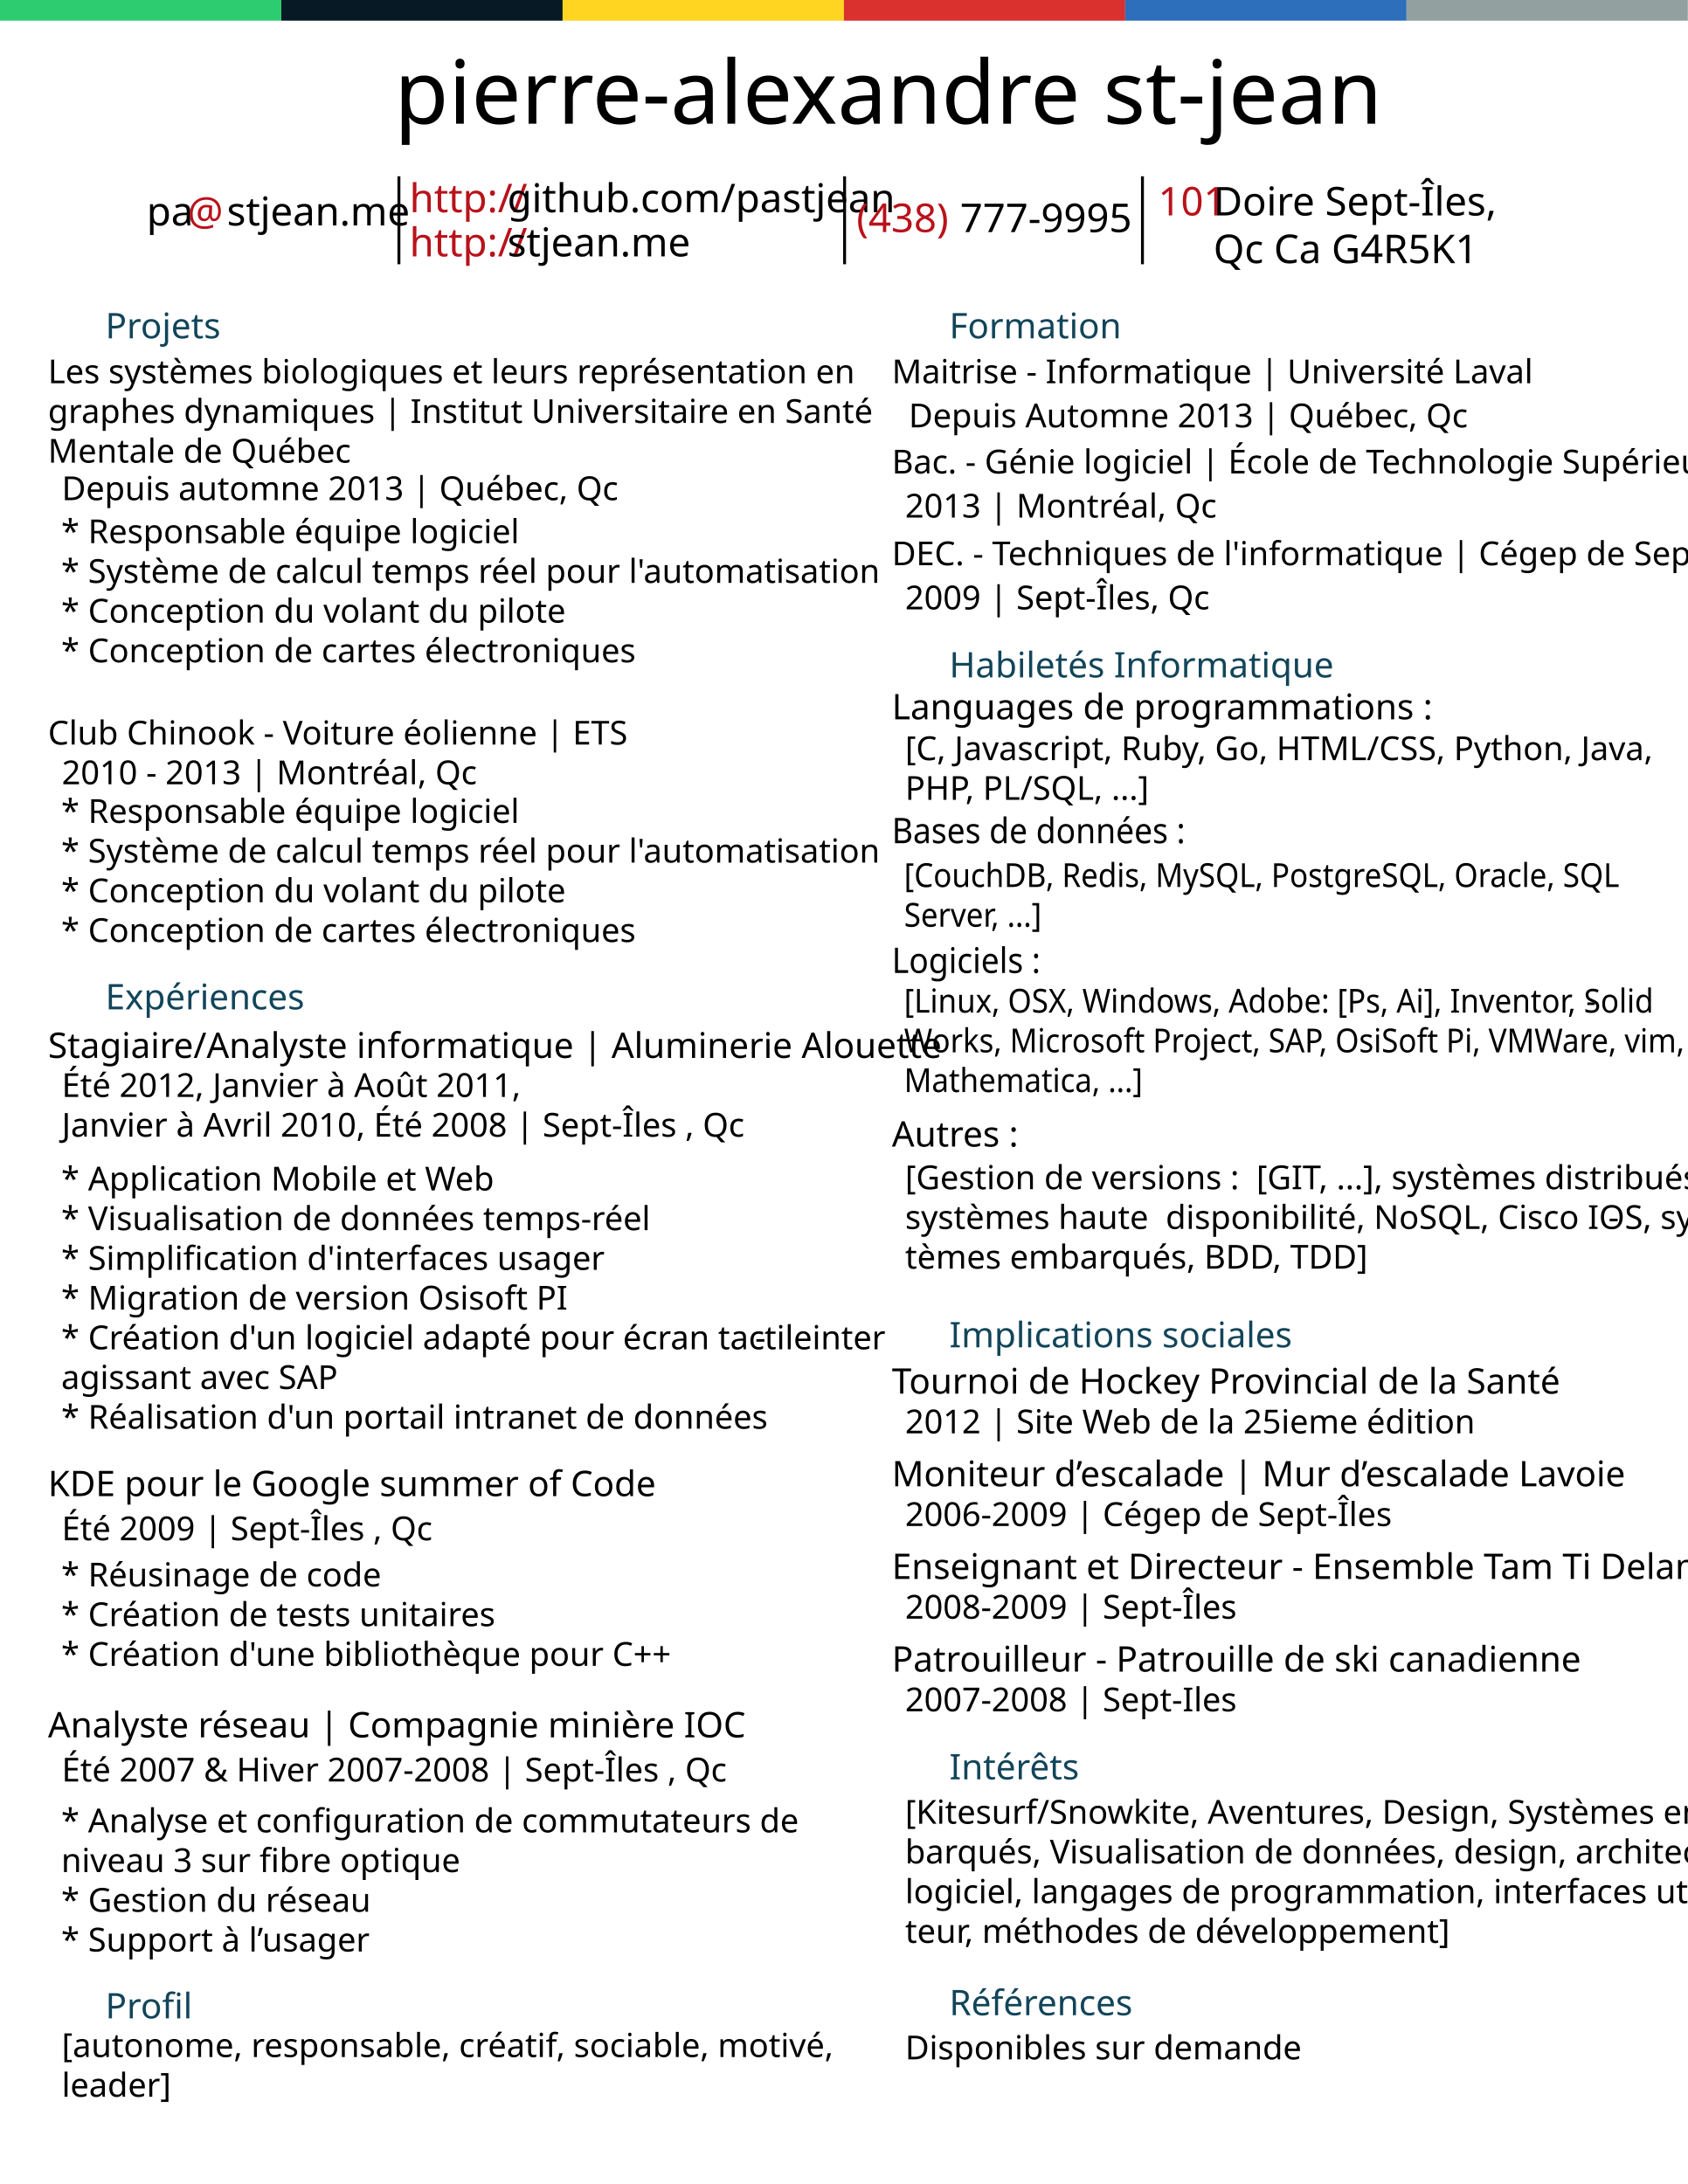
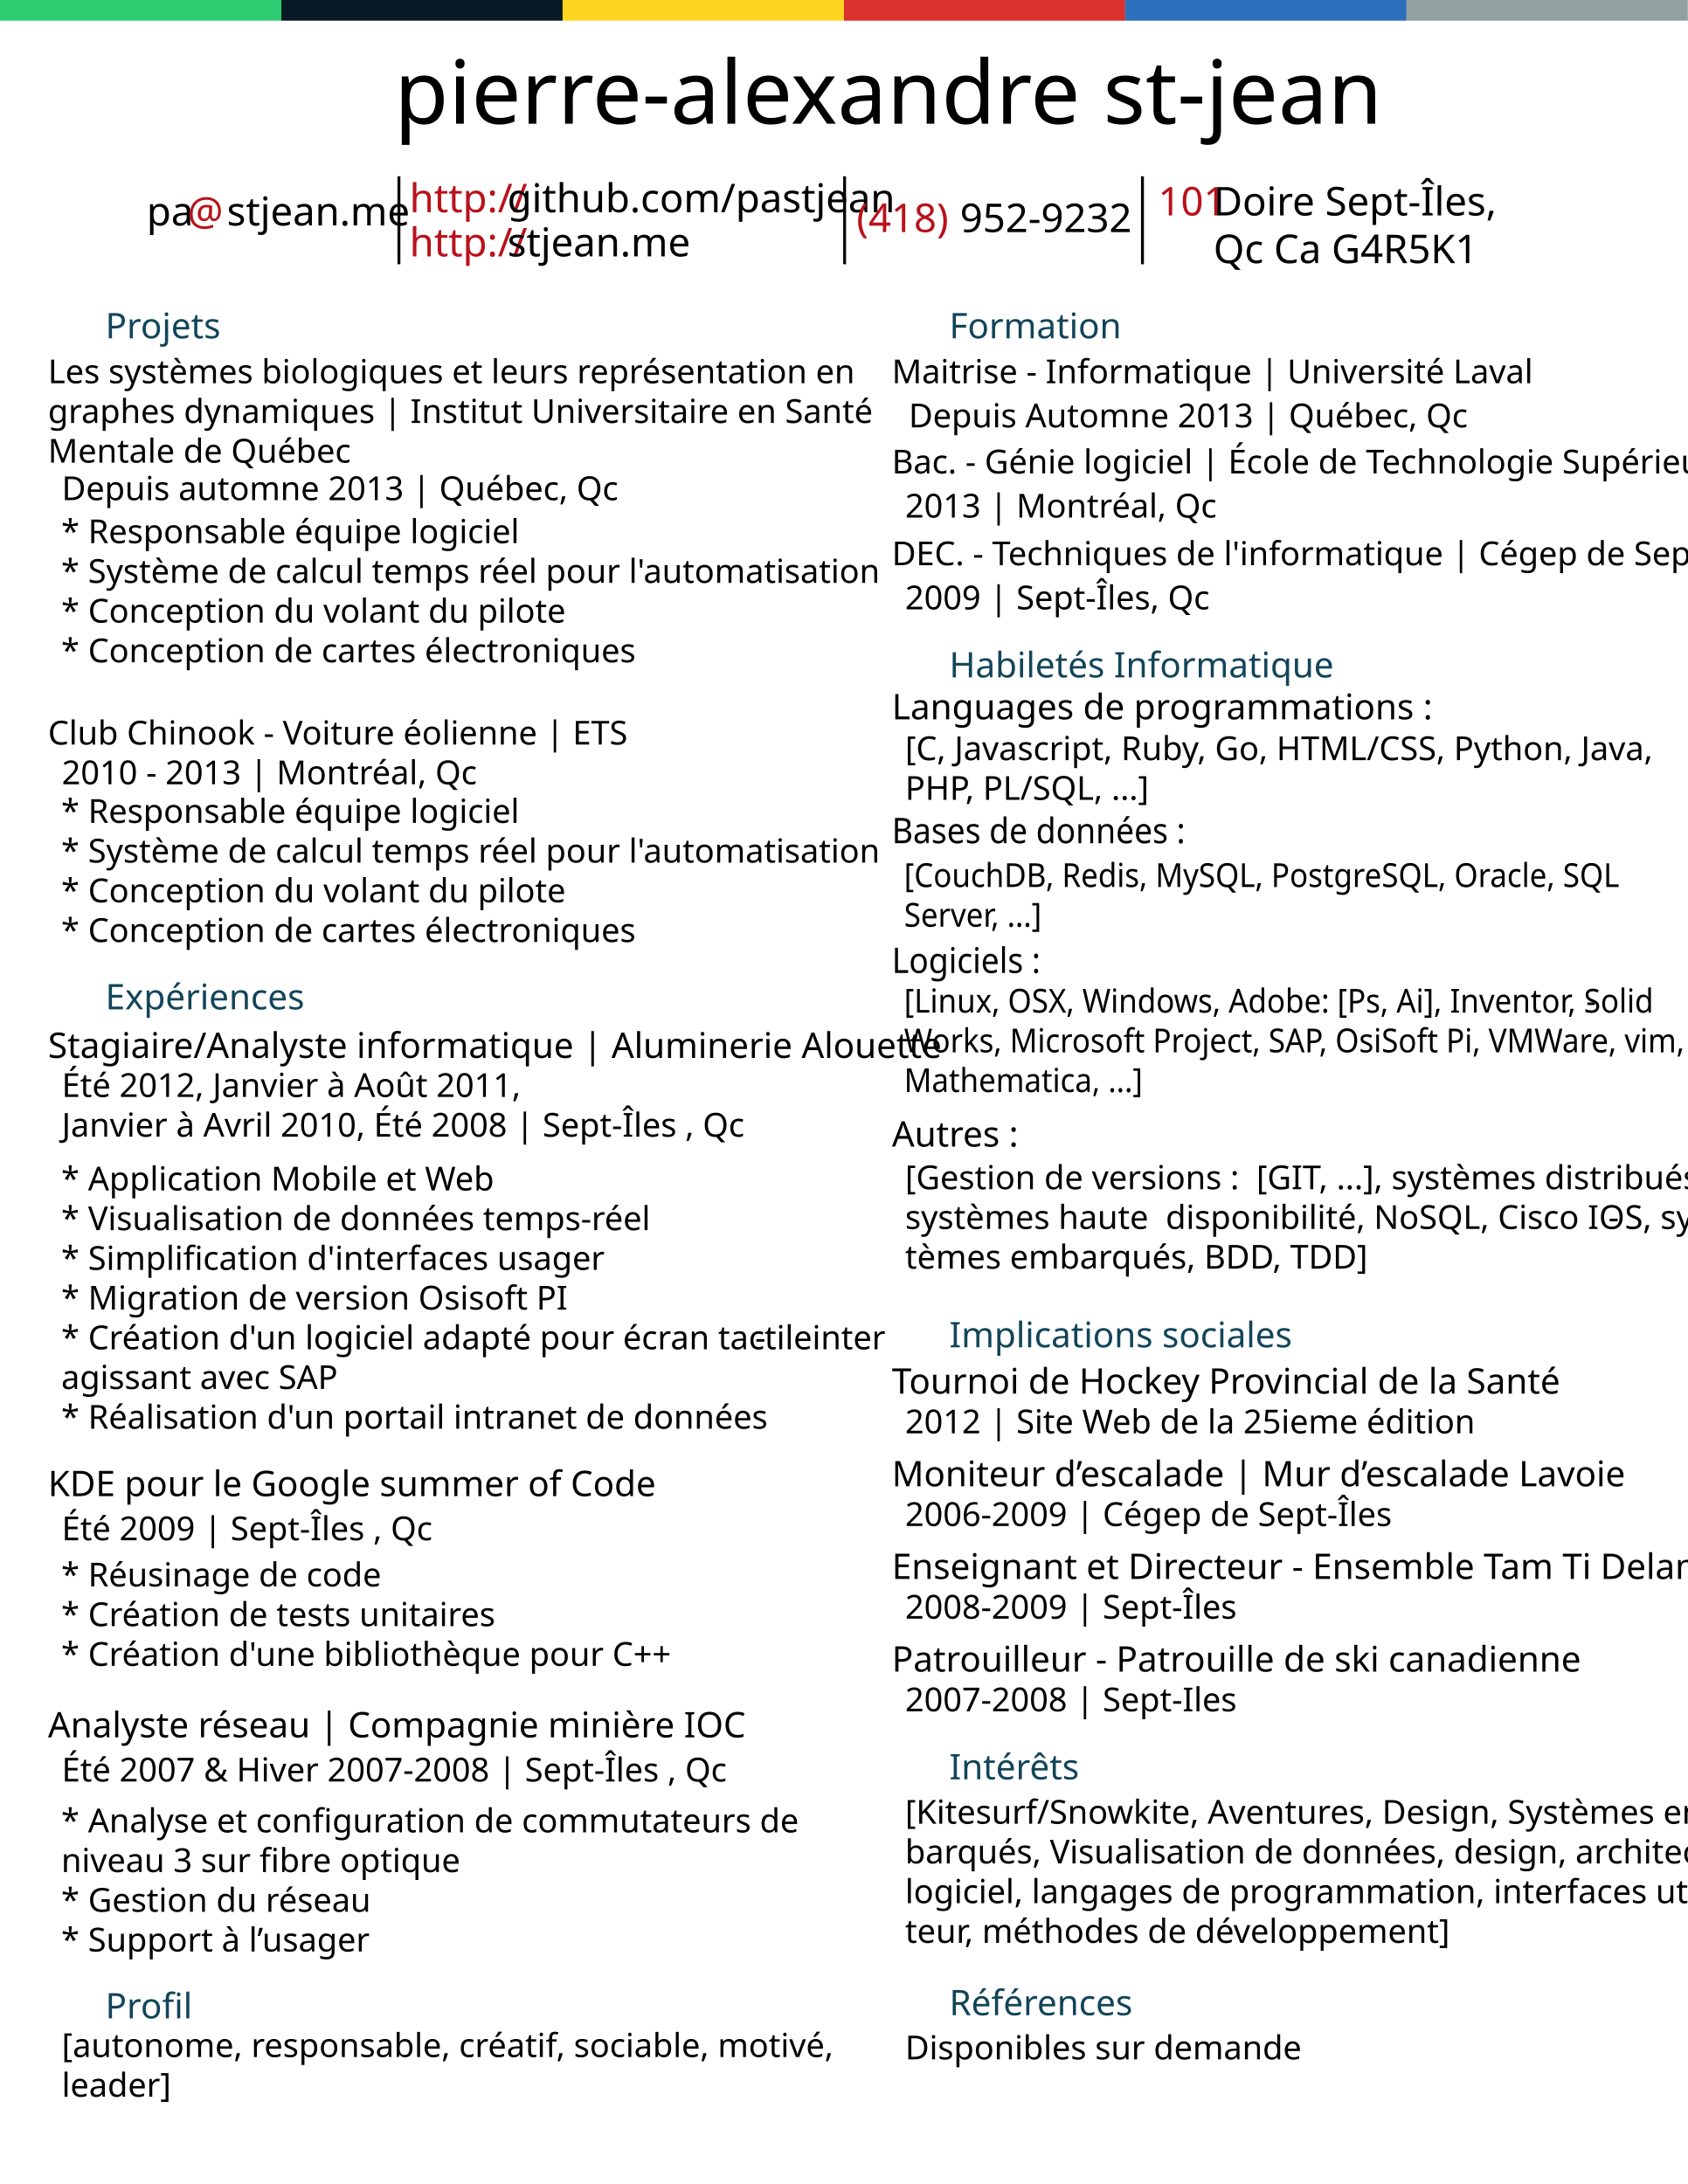
<svg xmlns="http://www.w3.org/2000/svg" xmlns:xlink="http://www.w3.org/1999/xlink" version="1.1" id="svg2" x="0px" y="0px" viewBox="0 0 612 792" enable-background="new 0 0 612 792" xml:space="preserve">
  <text transform="matrix(1 0 0 1 142.9688 44.857)" font-family="'JosefinSans'" font-size="32">pierre-alexandre st-jean</text>
  <g>
-     <a id="a3143" xlink:href="mailto://pa@stjean.me">
+     <a id="a3143" xlink:href="mailto://removethispart.pa@stjean.me">
      <text transform="matrix(1 0 0 1 53.1797 81.7637)" font-family="'JosefinSans'" font-size="14.4">pa</text>
      <text transform="matrix(1 0 0 1 67.983 81.7637)" fill="#B9121B" font-family="'JosefinSans'" font-size="14.4">@</text>
      <text transform="matrix(1 0 0 1 82.2389 81.7637)" font-family="'JosefinSans'" font-size="14.4">stjean.me</text>
    </a>
    <a id="a3138" xlink:href="http://stjean.me">
      <text transform="matrix(1 0 0 1 148.4796 92.964)" fill="#B9121B" font-family="'JosefinSans'" font-size="14.4">http://</text>
      <text transform="matrix(1 0 0 1 183.9605 92.964)" font-family="'JosefinSans'" font-size="14.4">stjean.me</text>
    </a>
    <a id="a3138_1_" xlink:href="http://stjean.me">
      <text transform="matrix(1 0 0 1 148.4796 76.964)" fill="#B9121B" font-family="'JosefinSans'" font-size="14.4">http://</text>
      <text transform="matrix(1 0 0 1 183.9605 76.964)" font-family="'JosefinSans'" font-size="14.4">github.com/pastjean</text>
    </a>
-     <text transform="matrix(1 0 0 1 310.5733 84.1641)" fill="#B9121B" font-family="'JosefinSans'" font-size="14.4">(438)</text>
-     <text transform="matrix(1 0 0 1 344.3555 84.1641)" font-family="'JosefinSans'" font-size="14.4"> 777-9995</text>
+     <text transform="matrix(1 0 0 1 310.5733 84.1641)" fill="#B9121B" font-family="'JosefinSans'" font-size="14.4">(418)</text>
+     <text transform="matrix(1 0 0 1 344.3555 84.1641)" font-family="'JosefinSans'" font-size="14.4"> 952-9232</text>
    <a id="a3156" xlink:href="http://goo.gl/ZKd5g">
      <text transform="matrix(1 0 0 1 419.917 78.1304)" fill="#B9121B" font-family="'JosefinSans'" font-size="14.4">101</text>
      <text transform="matrix(1 0 0 1 436.2462 78.1304)" font-family="'JosefinSans'" font-size="14.4"> Doire Sept-Îles, </text>
      <text transform="matrix(1 0 0 1 436.2462 95.4102)" font-family="'JosefinSans'" font-size="14.4"> Qc Ca G4R5K1</text>
    </a>
    <text transform="matrix(0.4521 0 0 1 140.68 88.1499)" font-family="'JosefinSans'" font-size="31.855">|</text>
    <text transform="matrix(0.4521 0 0 1 302.28 88.1499)" font-family="'JosefinSans'" font-size="31.855">|</text>
    <text transform="matrix(0.4521 0 0 1 410.2792 88.1499)" font-family="'JosefinSans'" font-size="31.855">|</text>
  </g>
  <text transform="matrix(1 0 0 1 344.212 122.6856)" fill="#124559" font-family="'JosefinSans-Bold'" font-size="12.8">Formation</text>
  <g>
    <text transform="matrix(1 0 0 1 323.3936 171.6865)" font-family="'JosefinSans-Bold'" font-size="12">Bac. - Génie logiciel | École de Technologie Supérieure</text>
    <text transform="matrix(1 0 0 1 328.1934 187.6865)" font-family="'JosefinSans'" font-size="12">2013 | Montréal, Qc</text>
  </g>
  <g>
    <text transform="matrix(1 0 0 1 323.3936 138.9732)" font-family="'JosefinSans-Bold'" font-size="12">Maitrise - Informatique | Université Laval</text>
    <text transform="matrix(1 0 0 1 329.4943 154.9732)" font-family="'JosefinSans'" font-size="12">Depuis Automne 2013 | Québec, Qc</text>
  </g>
  <g>
    <text transform="matrix(1 0 0 1 323.3936 204.9756)" font-family="'JosefinSans-Bold'" font-size="12">DEC. - Techniques de l'informatique | Cégep de Sept-Îles</text>
    <text transform="matrix(1 0 0 1 328.1934 220.9756)" font-family="'JosefinSans'" font-size="12">2009 | Sept-Îles, Qc</text>
  </g>
  <text transform="matrix(1 0 0 1 344.2119 730.7999)" fill="#124559" font-family="'JosefinSans-Bold'" font-size="12.8">Références</text>
  <text transform="matrix(1 0 0 1 328.1934 746.7999)" font-family="'JosefinSans'" font-size="12">Disponibles sur demande</text>
  <g id="flowRoot4349">
</g>
  <g id="flowRoot4315" transform="translate(0,-7.653814)">
</g>
  <g id="flowRoot4327" transform="translate(0,60.27685)">
</g>
  <g id="flowRoot4339" transform="translate(0,128.2075)">
</g>
  <g id="flowRoot4361" transform="translate(0,232.3462)">
</g>
  <text transform="matrix(1 0 0 1 38.212 731.9425)" fill="#124559" font-family="'JosefinSans-Bold'" font-size="12.8">Profil</text>
  <g id="flowRoot4515" transform="translate(-3.97768,517.8335)">
</g>
  <text transform="matrix(1 0 0 1 344.2119 488.588)" fill="#124559" font-family="'JosefinSans-Bold'" font-size="12.8">Implications sociales</text>
  <g>
    <text transform="matrix(1 0 0 1 323.3936 505.3887)" font-family="'JosefinSans-Bold'" font-size="12.8">Tournoi de Hockey Provincial de la Santé</text>
    <text transform="matrix(1 0 0 1 328.1934 519.7881)" font-family="'JosefinSans'" font-size="12">2012 | Site Web de la 25ieme édition</text>
  </g>
  <g>
    <text transform="matrix(1 0 0 1 323.3936 538.9884)" font-family="'JosefinSans-Bold'" font-size="12.8">Moniteur d’escalade | Mur d’escalade Lavoie</text>
    <text transform="matrix(1 0 0 1 328.1934 553.3887)" font-family="'JosefinSans'" font-size="12">2006-2009 | Cégep de Sept-Îles</text>
  </g>
  <g>
    <text transform="matrix(1 0 0 1 323.3936 572.588)" font-family="'JosefinSans-Bold'" font-size="12.8">Enseignant et Directeur - Ensemble Tam Ti Delam </text>
    <text transform="matrix(1 0 0 1 328.1934 586.9884)" font-family="'JosefinSans'" font-size="12">2008-2009 | Sept-Îles</text>
  </g>
  <g>
    <text transform="matrix(1 0 0 1 323.3936 606.1885)" font-family="'JosefinSans-Bold'" font-size="12.8">Patrouilleur - Patrouille de ski canadienne </text>
    <text transform="matrix(1 0 0 1 328.1934 620.588)" font-family="'JosefinSans'" font-size="12">2007-2008 | Sept-Iles</text>
  </g>
  <g id="flowRoot4515-7" transform="translate(-3.97768,592.4376)">
</g>
  <g>
    <text transform="matrix(1 0 0 1 22.3912 284.4)" font-family="'JosefinSans'" font-size="12">2010 - 2013 | Montréal, Qc</text>
    <text transform="matrix(1 0 0 1 17.3956 270)" font-family="'JosefinSans-Bold'" font-size="12">Club Chinook - Voiture éolienne | ETS</text>
    <text transform="matrix(1 0 0 1 22.1939 298.4)" font-family="'JosefinSans'" font-size="12">* Responsable équipe logiciel</text>
    <text transform="matrix(1 0 0 1 22.1939 312.7999)" font-family="'JosefinSans'" font-size="12">* Système de calcul temps réel pour l'automatisation</text>
    <text transform="matrix(1 0 0 1 22.1939 327.1997)" font-family="'JosefinSans'" font-size="12">* Conception du volant du pilote</text>
    <text transform="matrix(1 0 0 1 22.1939 341.5996)" font-family="'JosefinSans'" font-size="12">* Conception de cartes électroniques</text>
  </g>
  <text transform="matrix(1 0 0 1 38.2119 122.6856)" fill="#124559" font-family="'JosefinSans-Bold'" font-size="12.8">Projets</text>
  <g>
    <text transform="matrix(1 0 0 1 22.3916 181.3731)" font-family="'JosefinSans'" font-size="12">Depuis automne 2013 | Québec, Qc</text>
    <rect x="17.4" y="128.8" fill="none" width="262.2" height="39.9" />
    <text transform="matrix(1 0 0 1 17.3956 138.9732)" font-family="'JosefinSans-Bold'" font-size="12">Les systèmes biologiques et leurs représentation en </text>
    <text transform="matrix(1 0 0 1 17.3956 153.3731)" font-family="'JosefinSans-Bold'" font-size="12">graphes dynamiques | Institut Universitaire en Santé </text>
    <text transform="matrix(1 0 0 1 17.3956 167.7729)" font-family="'JosefinSans-Bold'" font-size="12">Mentale de Québec</text>
    <text transform="matrix(1 0 0 1 22.1944 196.9732)" font-family="'JosefinSans'" font-size="12">* Responsable équipe logiciel</text>
    <text transform="matrix(1 0 0 1 22.1944 211.3731)" font-family="'JosefinSans'" font-size="12">* Système de calcul temps réel pour l'automatisation</text>
    <text transform="matrix(1 0 0 1 22.1944 225.7729)" font-family="'JosefinSans'" font-size="12">* Conception du volant du pilote</text>
    <text transform="matrix(1 0 0 1 22.1944 240.1729)" font-family="'JosefinSans'" font-size="12">* Conception de cartes électroniques</text>
  </g>
  <text transform="matrix(1 0 0 1 344.2119 245.6553)" fill="#124559" font-family="'JosefinSans-Bold'" font-size="12.8">Habiletés Informatique</text>
  <g>
    <text transform="matrix(1 0 0 1 323.3936 260.8428)" font-family="'JosefinSans-Bold'" font-size="12.8">Languages de programmations :</text>
    <rect x="328.2" y="266.7" fill="none" width="266.4" height="26.8" />
    <text transform="matrix(1 0 0 1 328.2003 275.651)" font-family="'JosefinSans'" font-size="12">[C, Javascript, Ruby, Go, HTML/CSS, Python, Java, </text>
    <text transform="matrix(1 0 0 1 328.2003 290.0508)" font-family="'JosefinSans'" font-size="12">PHP, PL/SQL, ...]</text>
  </g>
  <g>
    <text transform="matrix(0.921 0 0 1 323.3936 305.7734)" font-family="'JosefinSans-Bold'" font-size="12.8">Bases de données :</text>
    <rect x="327.8" y="312.7" fill="none" width="266.8" height="27.8" />
    <text transform="matrix(0.921 0 0 1 327.8135 321.6533)" font-family="'JosefinSans'" font-size="12">[CouchDB, Redis, MySQL, PostgreSQL, Oracle, SQL </text>
    <text transform="matrix(0.921 0 0 1 327.8135 336.0532)" font-family="'JosefinSans'" font-size="12">Server, ...]</text>
  </g>
  <g>
    <text transform="matrix(0.921 0 0 1 323.3936 352.834)" font-family="'JosefinSans-Bold'" font-size="12.8">Logiciels :</text>
    <rect x="327.8" y="358.2" fill="none" width="266.8" height="45.2" />
    <text transform="matrix(0.921 0 0 1 327.8135 367.2114)" font-family="'JosefinSans'" font-size="12">[Linux, OSX, Windows, Adobe: [Ps, Ai], Inventor, Solid</text>
    <text transform="matrix(0.921 0 0 1 575.1085 367.2114)" font-family="'JosefinSans'" font-size="12">-</text>
    <text transform="matrix(0.921 0 0 1 327.8135 381.6113)" font-family="'JosefinSans'" font-size="12">Works, Microsoft Project, SAP, OsiSoft Pi, VMWare, vim, </text>
    <text transform="matrix(0.921 0 0 1 327.8135 396.0107)" font-family="'JosefinSans'" font-size="12">Mathematica, ...]</text>
  </g>
  <g>
    <text transform="matrix(1 0 0 1 323.3936 415.796)" font-family="'JosefinSans-Bold'" font-size="12.8">Autres :</text>
    <rect x="328.2" y="422.3" fill="none" width="266.4" height="44.7" />
    <text transform="matrix(1 0 0 1 328.1934 431.2549)" font-family="'JosefinSans'" font-size="12">[Gestion de versions :  [GIT, ...], systèmes distribués, </text>
    <text transform="matrix(1 0 0 1 328.1934 445.6553)" font-family="'JosefinSans'" font-size="12">systèmes haute  disponibilité, NoSQL, Cisco IOS, sys</text>
    <text transform="matrix(1 0 0 1 583.1514 445.6553)" font-family="'JosefinSans'" font-size="12">-</text>
    <text transform="matrix(1 0 0 1 328.1934 460.0547)" font-family="'JosefinSans'" font-size="12">tèmes embarqués, BDD, TDD] </text>
  </g>
  <rect x="22.4" y="737" fill="none" width="262.5" height="27.1" />
  <text transform="matrix(1 0 0 1 22.3916 745.9521)" font-family="'JosefinSans'" font-size="12">[autonome, responsable, créatif, sociable, motivé,  </text>
  <text transform="matrix(1 0 0 1 22.3916 760.3525)" font-family="'JosefinSans'" font-size="12">leader]</text>
  <text transform="matrix(1 0 0 1 344.2119 645.2676)" fill="#124559" font-family="'JosefinSans-Bold'" font-size="12.8">Intérêts</text>
  <rect x="328.2" y="652.3" fill="none" width="266.4" height="56.8" />
  <text transform="matrix(1 0 0 1 328.1934 661.3497)" font-family="'JosefinSans'" font-size="12">[Kitesurf/Snowkite, Aventures, Design, Systèmes em-</text>
  <text transform="matrix(1 0 0 1 328.1934 675.7491)" font-family="'JosefinSans'" font-size="12">barqués, Visualisation de données, design, architecture </text>
  <text transform="matrix(1 0 0 1 328.1934 690.1495)" font-family="'JosefinSans'" font-size="12">logiciel, langages de programmation, interfaces utilisa-</text>
  <text transform="matrix(1 0 0 1 328.1934 704.5498)" font-family="'JosefinSans'" font-size="12">teur, méthodes de développement]</text>
  <text transform="matrix(1 0 0 1 38.212 366.0362)" fill="#124559" font-family="'JosefinSans-Bold'" font-size="12.8">Expériences</text>
  <g>
    <text transform="matrix(1 0 0 1 17.3956 383.6358)" font-family="'JosefinSans-Bold'" font-size="12.8">Stagiaire/Analyste informatique | Aluminerie Alouette</text>
    <rect x="22.4" y="387.6" fill="none" width="238.6" height="31.2" />
    <text transform="matrix(1 0 0 1 22.3912 397.8028)" font-family="'JosefinSans'" font-size="12">Été 2012, Janvier à Août 2011,</text>
    <text transform="matrix(1 0 0 1 22.3912 412.2032)" font-family="'JosefinSans'" font-size="12">Janvier à Avril 2010, Été 2008 | Sept-Îles , Qc</text>
    <rect x="22.2" y="421.5" fill="none" width="262.4" height="102" />
    <text transform="matrix(1 0 0 1 22.1944 431.7003)" font-family="'JosefinSans'" font-size="12">* Application Mobile et Web</text>
    <text transform="matrix(1 0 0 1 22.1944 446.0997)" font-family="'JosefinSans'" font-size="12">* Visualisation de données temps-réel</text>
    <text transform="matrix(1 0 0 1 22.1944 460.5)" font-family="'JosefinSans'" font-size="12">* Simplification d'interfaces usager</text>
    <text transform="matrix(1 0 0 1 22.1944 474.9004)" font-family="'JosefinSans'" font-size="12">* Migration de version Osisoft PI</text>
    <text transform="matrix(1 0 0 1 22.1944 489.2999)" font-family="'JosefinSans'" font-size="12">* Création d'un logiciel adapté pour écran tactileinter</text>
    <text transform="matrix(1 0 0 1 273.7702 489.2999)" font-family="'JosefinSans'" font-size="12">-</text>
    <text transform="matrix(1 0 0 1 22.1944 503.7003)" font-family="'JosefinSans'" font-size="12">agissant avec SAP</text>
    <text transform="matrix(1 0 0 1 22.1944 518.0997)" font-family="'JosefinSans'" font-size="12">* Réalisation d'un portail intranet de données</text>
  </g>
  <g>
    <text transform="matrix(1 0 0 1 17.3956 542.5528)" font-family="'JosefinSans-Bold'" font-size="12.8">KDE pour le Google summer of Code</text>
    <text transform="matrix(1 0 0 1 22.3912 558.5528)" font-family="'JosefinSans'" font-size="12">Été 2009 | Sept-Îles , Qc</text>
    <rect x="22.2" y="565.1" fill="none" width="216.1" height="45.9" />
    <text transform="matrix(1 0 0 1 22.1944 575.2979)" font-family="'JosefinSans'" font-size="12">* Réusinage de code</text>
    <text transform="matrix(1 0 0 1 22.1944 589.6983)" font-family="'JosefinSans'" font-size="12">* Création de tests unitaires</text>
    <text transform="matrix(1 0 0 1 22.1944 604.0978)" font-family="'JosefinSans'" font-size="12">* Création d'une bibliothèque pour C++</text>
  </g>
  <g>
    <text transform="matrix(1 0 0 1 17.3956 630.0362)" font-family="'JosefinSans-Bold'" font-size="12.8">Analyste réseau | Compagnie minière IOC</text>
    <text transform="matrix(1 0 0 1 22.3912 646.0362)" font-family="'JosefinSans'" font-size="12">Été 2007 &amp; Hiver 2007-2008 | Sept-Îles , Qc</text>
    <rect x="22.2" y="654.3" fill="none" width="257.9" height="56.2" />
    <text transform="matrix(1 0 0 1 22.1944 664.4796)" font-family="'JosefinSans'" font-size="12">* Analyse et configuration de commutateurs de </text>
    <text transform="matrix(1 0 0 1 22.1944 678.88)" font-family="'JosefinSans'" font-size="12">niveau 3 sur fibre optique</text>
    <text transform="matrix(1 0 0 1 22.1944 693.2803)" font-family="'JosefinSans'" font-size="12">* Gestion du réseau </text>
    <text transform="matrix(1 0 0 1 22.1944 707.6797)" font-family="'JosefinSans'" font-size="12">* Support à l’usager</text>
  </g>
  <g>
    <rect fill="#2ECC71" width="102" height="7.5" />
    <rect x="102" fill="#081926" width="102" height="7.5" />
    <rect x="204" fill="#FFD522" width="102" height="7.5" />
    <rect x="306" fill="#DA302E" width="102" height="7.5" />
    <rect x="408" fill="#2E6FBC" width="102" height="7.5" />
    <rect x="510" fill="#92A0A0" width="102" height="7.5" />
  </g>
</svg>
